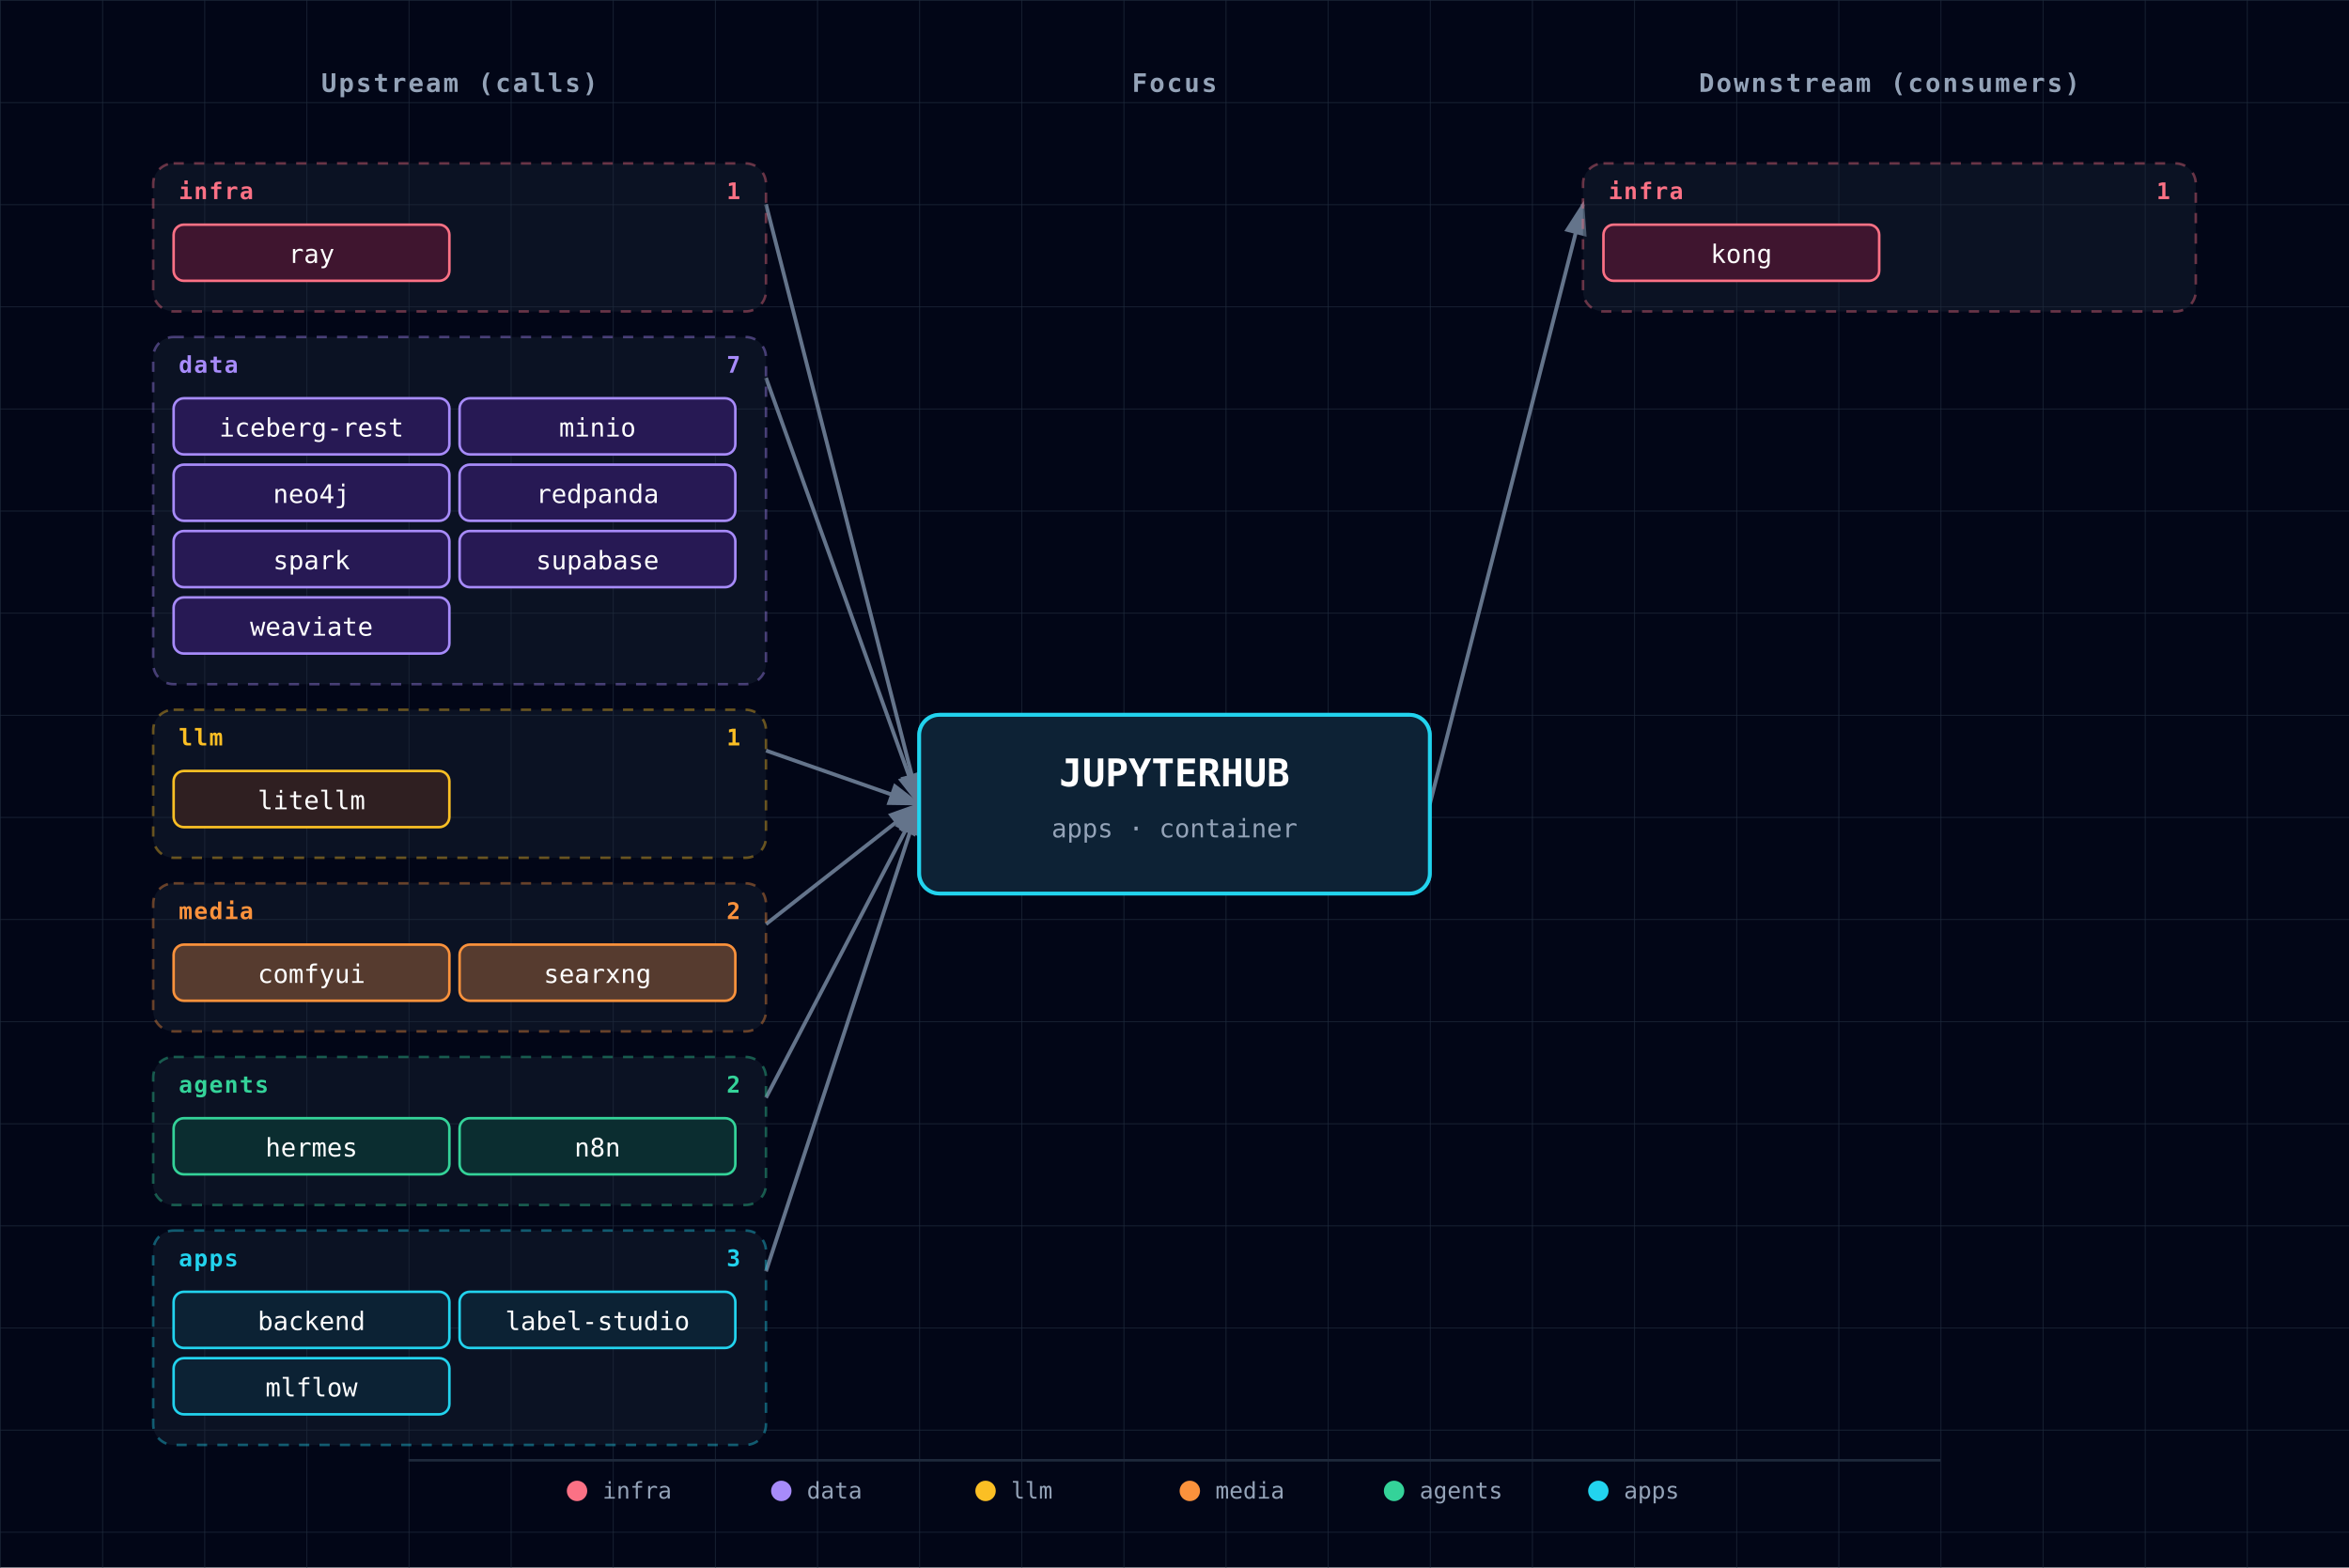
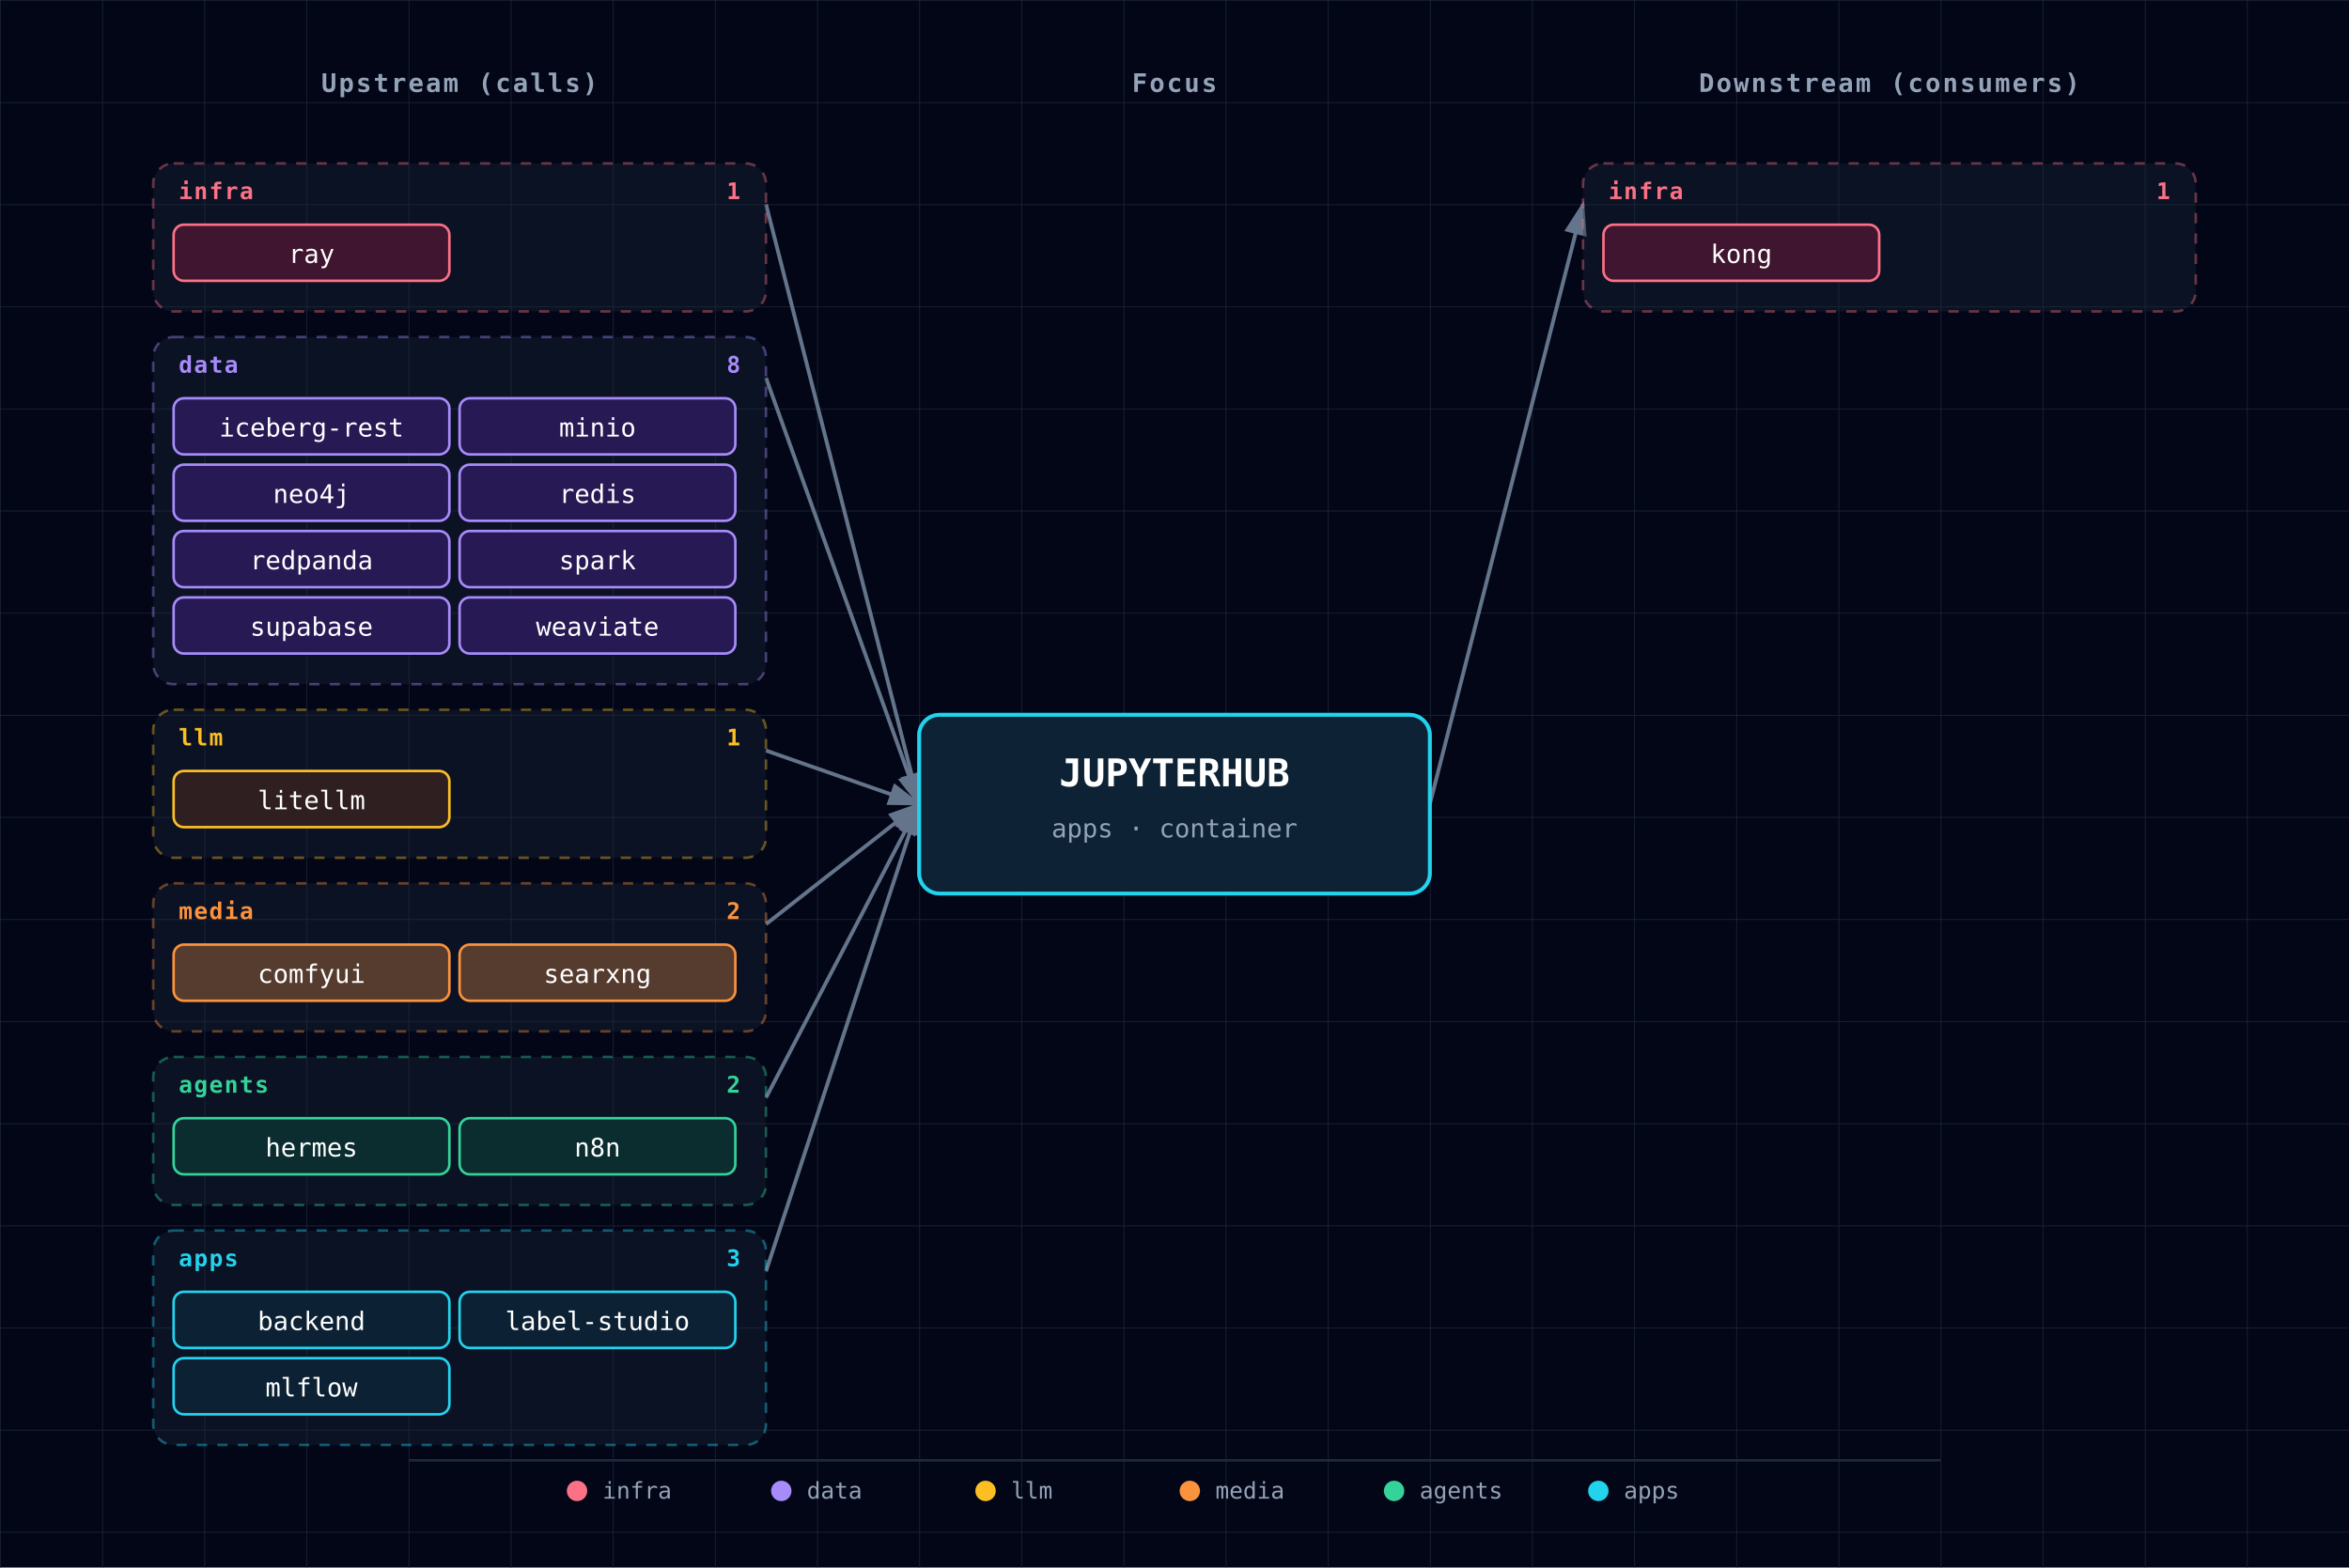
<svg xmlns="http://www.w3.org/2000/svg" viewBox="0 0 920 614" font-family="'JetBrains Mono', 'Fira Code', Menlo, Consolas, monospace">
  <defs>
    <pattern id="grid" width="40" height="40" patternUnits="userSpaceOnUse">
      <path d="M 40 0 L 0 0 0 40" fill="none" stroke="#1e293b" stroke-width="0.5" />
    </pattern>
    <marker id="arrowhead" markerWidth="9" markerHeight="6" refX="8" refY="3" orient="auto">
      <polygon points="0 0, 9 3, 0 6" fill="#64748b" />
    </marker>
    <filter id="focus-glow" x="-50%" y="-50%" width="200%" height="200%">
      <feGaussianBlur in="SourceAlpha" stdDeviation="6" />
      <feFlood flood-color="#22d3ee" flood-opacity="0.6" />
      <feComposite in2="SourceAlpha" operator="in" />
      <feMerge>
        <feMergeNode />
        <feMergeNode in="SourceGraphic" />
      </feMerge>
    </filter>
  </defs>
  <rect width="920" height="614" fill="#020617" />
  <rect width="920" height="614" fill="url(#grid)" />
  <text x="180" y="36" fill="#94a3b8" font-size="10" font-weight="600" text-anchor="middle" letter-spacing="0.08em">Upstream (calls)</text>
  <text x="460" y="36" fill="#94a3b8" font-size="10" font-weight="600" text-anchor="middle" letter-spacing="0.08em">Focus</text>
  <text x="740" y="36" fill="#94a3b8" font-size="10" font-weight="600" text-anchor="middle" letter-spacing="0.08em">Downstream (consumers)</text>
  <line x1="300" y1="80" x2="360" y2="315" stroke="#64748b" stroke-width="1.5" marker-end="url(#arrowhead)" />
  <line x1="300" y1="148" x2="360" y2="315" stroke="#64748b" stroke-width="1.5" marker-end="url(#arrowhead)" />
  <line x1="300" y1="294" x2="360" y2="315" stroke="#64748b" stroke-width="1.5" marker-end="url(#arrowhead)" />
  <line x1="300" y1="362" x2="360" y2="315" stroke="#64748b" stroke-width="1.5" marker-end="url(#arrowhead)" />
  <line x1="300" y1="430" x2="360" y2="315" stroke="#64748b" stroke-width="1.5" marker-end="url(#arrowhead)" />
  <line x1="300" y1="498" x2="360" y2="315" stroke="#64748b" stroke-width="1.5" marker-end="url(#arrowhead)" />
  <line x1="560" y1="315" x2="620" y2="80" stroke="#64748b" stroke-width="1.5" marker-end="url(#arrowhead)" />
  <g>
    <g class="cluster">
      <rect x="60" y="64" width="240" height="58" rx="8" fill="rgba(30,41,59,0.35)" stroke="#fb7185" stroke-width="1" stroke-dasharray="4,4" stroke-opacity="0.4" />
      <text x="70" y="78" fill="#fb7185" font-size="9" font-weight="700" text-anchor="start" style="letter-spacing:0.06em;text-transform:uppercase;">infra</text>
      <text x="290" y="78" fill="#fb7185" font-size="9" font-weight="600" text-anchor="end">1</text>
    </g>
    <g>
      <rect x="68" y="88" width="108" height="22" rx="4" fill="#0f172a" />
      <rect x="68" y="88" width="108" height="22" rx="4" fill="rgba(136, 19, 55, 0.4)" stroke="#fb7185" stroke-width="1" />
      <text x="122" y="103" fill="white" font-size="10" text-anchor="middle">ray</text>
    </g>
    <g class="cluster">
      <rect x="60" y="132" width="240" height="136" rx="8" fill="rgba(30,41,59,0.35)" stroke="#a78bfa" stroke-width="1" stroke-dasharray="4,4" stroke-opacity="0.4" />
      <text x="70" y="146" fill="#a78bfa" font-size="9" font-weight="700" text-anchor="start" style="letter-spacing:0.06em;text-transform:uppercase;">data</text>
-       <text x="290" y="146" fill="#a78bfa" font-size="9" font-weight="600" text-anchor="end">7</text>
+       <text x="290" y="146" fill="#a78bfa" font-size="9" font-weight="600" text-anchor="end">8</text>
    </g>
    <g>
      <rect x="68" y="156" width="108" height="22" rx="4" fill="#0f172a" />
      <rect x="68" y="156" width="108" height="22" rx="4" fill="rgba(76, 29, 149, 0.4)" stroke="#a78bfa" stroke-width="1" />
      <text x="122" y="171" fill="white" font-size="10" text-anchor="middle">iceberg-rest</text>
    </g>
    <g>
      <rect x="180" y="156" width="108" height="22" rx="4" fill="#0f172a" />
      <rect x="180" y="156" width="108" height="22" rx="4" fill="rgba(76, 29, 149, 0.4)" stroke="#a78bfa" stroke-width="1" />
      <text x="234" y="171" fill="white" font-size="10" text-anchor="middle">minio</text>
    </g>
    <g>
      <rect x="68" y="182" width="108" height="22" rx="4" fill="#0f172a" />
      <rect x="68" y="182" width="108" height="22" rx="4" fill="rgba(76, 29, 149, 0.4)" stroke="#a78bfa" stroke-width="1" />
      <text x="122" y="197" fill="white" font-size="10" text-anchor="middle">neo4j</text>
    </g>
    <g>
      <rect x="180" y="182" width="108" height="22" rx="4" fill="#0f172a" />
      <rect x="180" y="182" width="108" height="22" rx="4" fill="rgba(76, 29, 149, 0.4)" stroke="#a78bfa" stroke-width="1" />
-       <text x="234" y="197" fill="white" font-size="10" text-anchor="middle">redpanda</text>
+       <text x="234" y="197" fill="white" font-size="10" text-anchor="middle">redis</text>
    </g>
    <g>
      <rect x="68" y="208" width="108" height="22" rx="4" fill="#0f172a" />
      <rect x="68" y="208" width="108" height="22" rx="4" fill="rgba(76, 29, 149, 0.4)" stroke="#a78bfa" stroke-width="1" />
-       <text x="122" y="223" fill="white" font-size="10" text-anchor="middle">spark</text>
+       <text x="122" y="223" fill="white" font-size="10" text-anchor="middle">redpanda</text>
    </g>
    <g>
      <rect x="180" y="208" width="108" height="22" rx="4" fill="#0f172a" />
      <rect x="180" y="208" width="108" height="22" rx="4" fill="rgba(76, 29, 149, 0.4)" stroke="#a78bfa" stroke-width="1" />
-       <text x="234" y="223" fill="white" font-size="10" text-anchor="middle">supabase</text>
+       <text x="234" y="223" fill="white" font-size="10" text-anchor="middle">spark</text>
    </g>
    <g>
      <rect x="68" y="234" width="108" height="22" rx="4" fill="#0f172a" />
      <rect x="68" y="234" width="108" height="22" rx="4" fill="rgba(76, 29, 149, 0.4)" stroke="#a78bfa" stroke-width="1" />
-       <text x="122" y="249" fill="white" font-size="10" text-anchor="middle">weaviate</text>
+       <text x="122" y="249" fill="white" font-size="10" text-anchor="middle">supabase</text>
+     </g>
+     <g>
+       <rect x="180" y="234" width="108" height="22" rx="4" fill="#0f172a" />
+       <rect x="180" y="234" width="108" height="22" rx="4" fill="rgba(76, 29, 149, 0.4)" stroke="#a78bfa" stroke-width="1" />
+       <text x="234" y="249" fill="white" font-size="10" text-anchor="middle">weaviate</text>
    </g>
    <g class="cluster">
      <rect x="60" y="278" width="240" height="58" rx="8" fill="rgba(30,41,59,0.35)" stroke="#fbbf24" stroke-width="1" stroke-dasharray="4,4" stroke-opacity="0.4" />
      <text x="70" y="292" fill="#fbbf24" font-size="9" font-weight="700" text-anchor="start" style="letter-spacing:0.06em;text-transform:uppercase;">llm</text>
      <text x="290" y="292" fill="#fbbf24" font-size="9" font-weight="600" text-anchor="end">1</text>
    </g>
    <g>
      <rect x="68" y="302" width="108" height="22" rx="4" fill="#0f172a" />
      <rect x="68" y="302" width="108" height="22" rx="4" fill="rgba(120, 53, 15, 0.3)" stroke="#fbbf24" stroke-width="1" />
      <text x="122" y="317" fill="white" font-size="10" text-anchor="middle">litellm</text>
    </g>
    <g class="cluster">
      <rect x="60" y="346" width="240" height="58" rx="8" fill="rgba(30,41,59,0.35)" stroke="#fb923c" stroke-width="1" stroke-dasharray="4,4" stroke-opacity="0.4" />
      <text x="70" y="360" fill="#fb923c" font-size="9" font-weight="700" text-anchor="start" style="letter-spacing:0.06em;text-transform:uppercase;">media</text>
      <text x="290" y="360" fill="#fb923c" font-size="9" font-weight="600" text-anchor="end">2</text>
    </g>
    <g>
      <rect x="68" y="370" width="108" height="22" rx="4" fill="#0f172a" />
      <rect x="68" y="370" width="108" height="22" rx="4" fill="rgba(251, 146, 60, 0.3)" stroke="#fb923c" stroke-width="1" />
      <text x="122" y="385" fill="white" font-size="10" text-anchor="middle">comfyui</text>
    </g>
    <g>
      <rect x="180" y="370" width="108" height="22" rx="4" fill="#0f172a" />
      <rect x="180" y="370" width="108" height="22" rx="4" fill="rgba(251, 146, 60, 0.3)" stroke="#fb923c" stroke-width="1" />
      <text x="234" y="385" fill="white" font-size="10" text-anchor="middle">searxng</text>
    </g>
    <g class="cluster">
      <rect x="60" y="414" width="240" height="58" rx="8" fill="rgba(30,41,59,0.35)" stroke="#34d399" stroke-width="1" stroke-dasharray="4,4" stroke-opacity="0.4" />
      <text x="70" y="428" fill="#34d399" font-size="9" font-weight="700" text-anchor="start" style="letter-spacing:0.06em;text-transform:uppercase;">agents</text>
      <text x="290" y="428" fill="#34d399" font-size="9" font-weight="600" text-anchor="end">2</text>
    </g>
    <g>
      <rect x="68" y="438" width="108" height="22" rx="4" fill="#0f172a" />
      <rect x="68" y="438" width="108" height="22" rx="4" fill="rgba(6, 78, 59, 0.4)" stroke="#34d399" stroke-width="1" />
      <text x="122" y="453" fill="white" font-size="10" text-anchor="middle">hermes</text>
    </g>
    <g>
      <rect x="180" y="438" width="108" height="22" rx="4" fill="#0f172a" />
      <rect x="180" y="438" width="108" height="22" rx="4" fill="rgba(6, 78, 59, 0.4)" stroke="#34d399" stroke-width="1" />
      <text x="234" y="453" fill="white" font-size="10" text-anchor="middle">n8n</text>
    </g>
    <g class="cluster">
      <rect x="60" y="482" width="240" height="84" rx="8" fill="rgba(30,41,59,0.35)" stroke="#22d3ee" stroke-width="1" stroke-dasharray="4,4" stroke-opacity="0.4" />
      <text x="70" y="496" fill="#22d3ee" font-size="9" font-weight="700" text-anchor="start" style="letter-spacing:0.06em;text-transform:uppercase;">apps</text>
      <text x="290" y="496" fill="#22d3ee" font-size="9" font-weight="600" text-anchor="end">3</text>
    </g>
    <g>
      <rect x="68" y="506" width="108" height="22" rx="4" fill="#0f172a" />
      <rect x="68" y="506" width="108" height="22" rx="4" fill="rgba(8, 51, 68, 0.4)" stroke="#22d3ee" stroke-width="1" />
      <text x="122" y="521" fill="white" font-size="10" text-anchor="middle">backend</text>
    </g>
    <g>
      <rect x="180" y="506" width="108" height="22" rx="4" fill="#0f172a" />
      <rect x="180" y="506" width="108" height="22" rx="4" fill="rgba(8, 51, 68, 0.4)" stroke="#22d3ee" stroke-width="1" />
      <text x="234" y="521" fill="white" font-size="10" text-anchor="middle">label-studio</text>
    </g>
    <g>
      <rect x="68" y="532" width="108" height="22" rx="4" fill="#0f172a" />
      <rect x="68" y="532" width="108" height="22" rx="4" fill="rgba(8, 51, 68, 0.4)" stroke="#22d3ee" stroke-width="1" />
      <text x="122" y="547" fill="white" font-size="10" text-anchor="middle">mlflow</text>
    </g>
  </g>
  <g>
    <g class="cluster">
      <rect x="620" y="64" width="240" height="58" rx="8" fill="rgba(30,41,59,0.35)" stroke="#fb7185" stroke-width="1" stroke-dasharray="4,4" stroke-opacity="0.4" />
      <text x="630" y="78" fill="#fb7185" font-size="9" font-weight="700" text-anchor="start" style="letter-spacing:0.06em;text-transform:uppercase;">infra</text>
      <text x="850" y="78" fill="#fb7185" font-size="9" font-weight="600" text-anchor="end">1</text>
    </g>
    <g>
      <rect x="628" y="88" width="108" height="22" rx="4" fill="#0f172a" />
      <rect x="628" y="88" width="108" height="22" rx="4" fill="rgba(136, 19, 55, 0.4)" stroke="#fb7185" stroke-width="1" />
      <text x="682" y="103" fill="white" font-size="10" text-anchor="middle">kong</text>
    </g>
  </g>
  <g class="focus" filter="url(#focus-glow)">
    <rect x="360" y="280" width="200" height="70" rx="8" fill="#0f172a" />
    <rect x="360" y="280" width="200" height="70" rx="8" fill="rgba(8, 51, 68, 0.4)" stroke="#22d3ee" stroke-width="1.5" />
    <text x="460" y="308" fill="white" font-size="15" font-weight="700" text-anchor="middle">JUPYTERHUB</text>
    <text x="460" y="328" fill="#94a3b8" font-size="10" text-anchor="middle">apps · container</text>
  </g>
  <g class="legend">
    <line x1="160" y1="572" x2="760" y2="572" stroke="#1e293b" stroke-width="1" />
    <circle cx="226" cy="584" r="4" fill="#fb7185" />
    <text x="236" y="587" fill="#94a3b8" font-size="9" font-weight="400" text-anchor="start">infra</text>
    <circle cx="306" cy="584" r="4" fill="#a78bfa" />
    <text x="316" y="587" fill="#94a3b8" font-size="9" font-weight="400" text-anchor="start">data</text>
    <circle cx="386" cy="584" r="4" fill="#fbbf24" />
    <text x="396" y="587" fill="#94a3b8" font-size="9" font-weight="400" text-anchor="start">llm</text>
    <circle cx="466" cy="584" r="4" fill="#fb923c" />
    <text x="476" y="587" fill="#94a3b8" font-size="9" font-weight="400" text-anchor="start">media</text>
    <circle cx="546" cy="584" r="4" fill="#34d399" />
    <text x="556" y="587" fill="#94a3b8" font-size="9" font-weight="400" text-anchor="start">agents</text>
    <circle cx="626" cy="584" r="4" fill="#22d3ee" />
    <text x="636" y="587" fill="#94a3b8" font-size="9" font-weight="400" text-anchor="start">apps</text>
  </g>
</svg>
